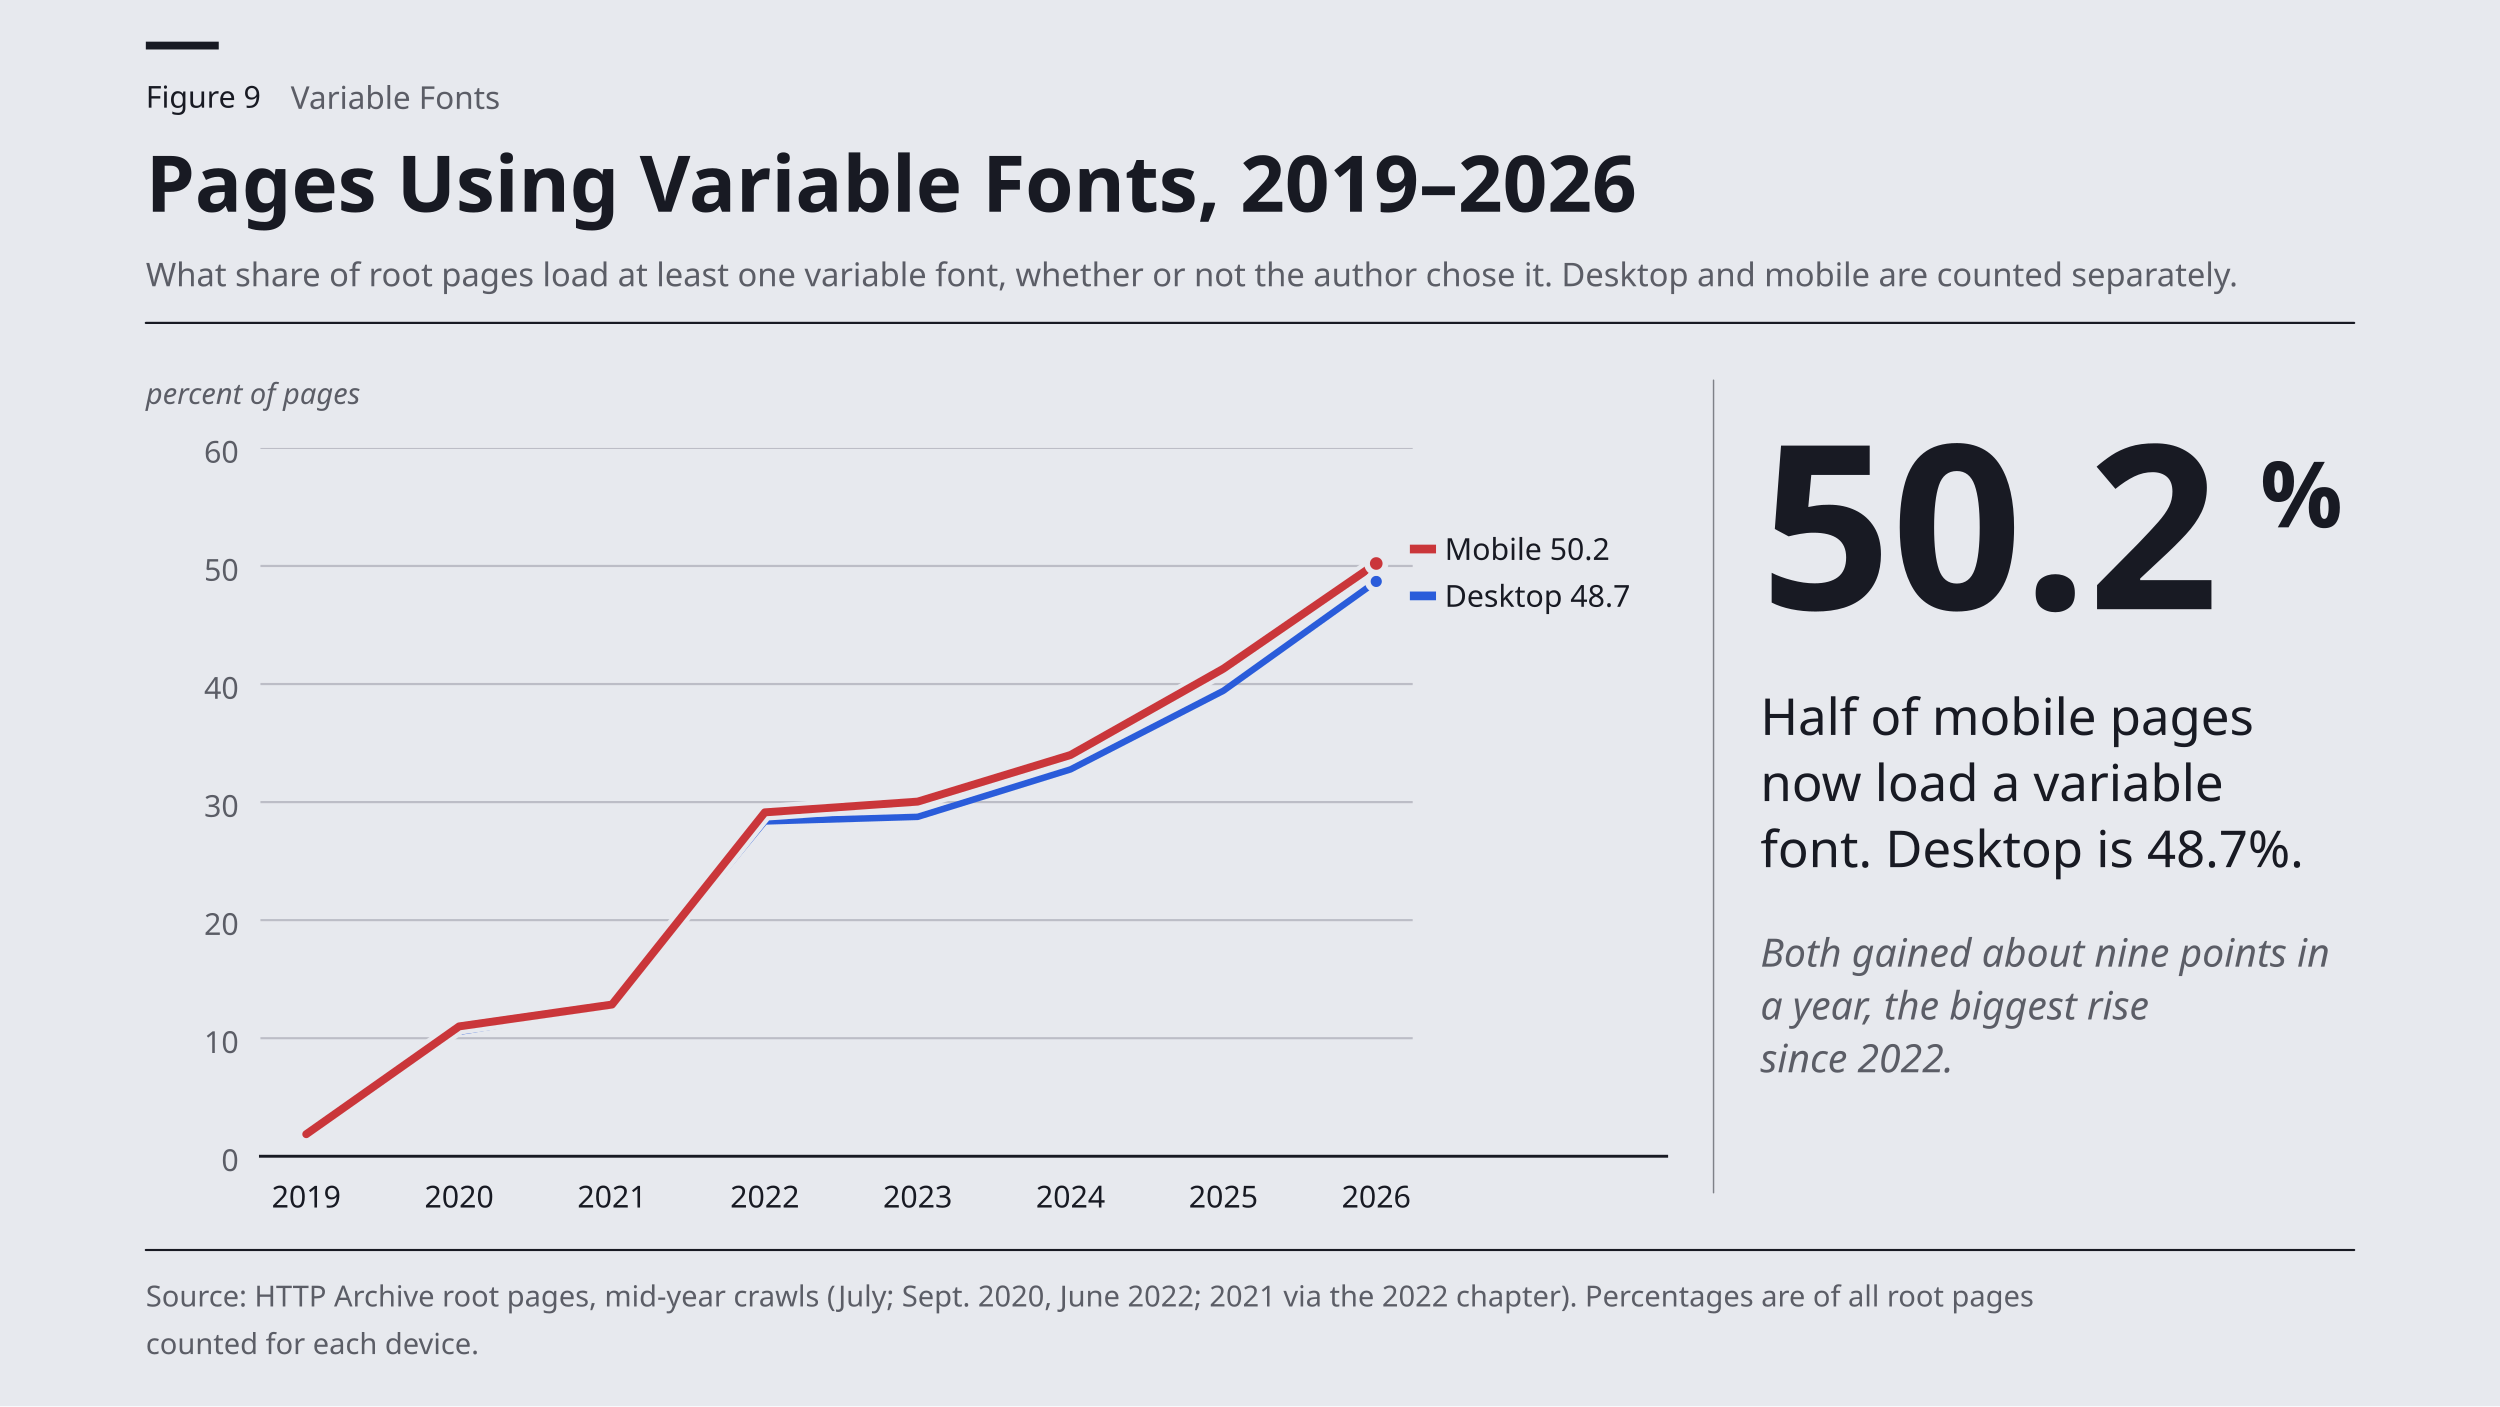
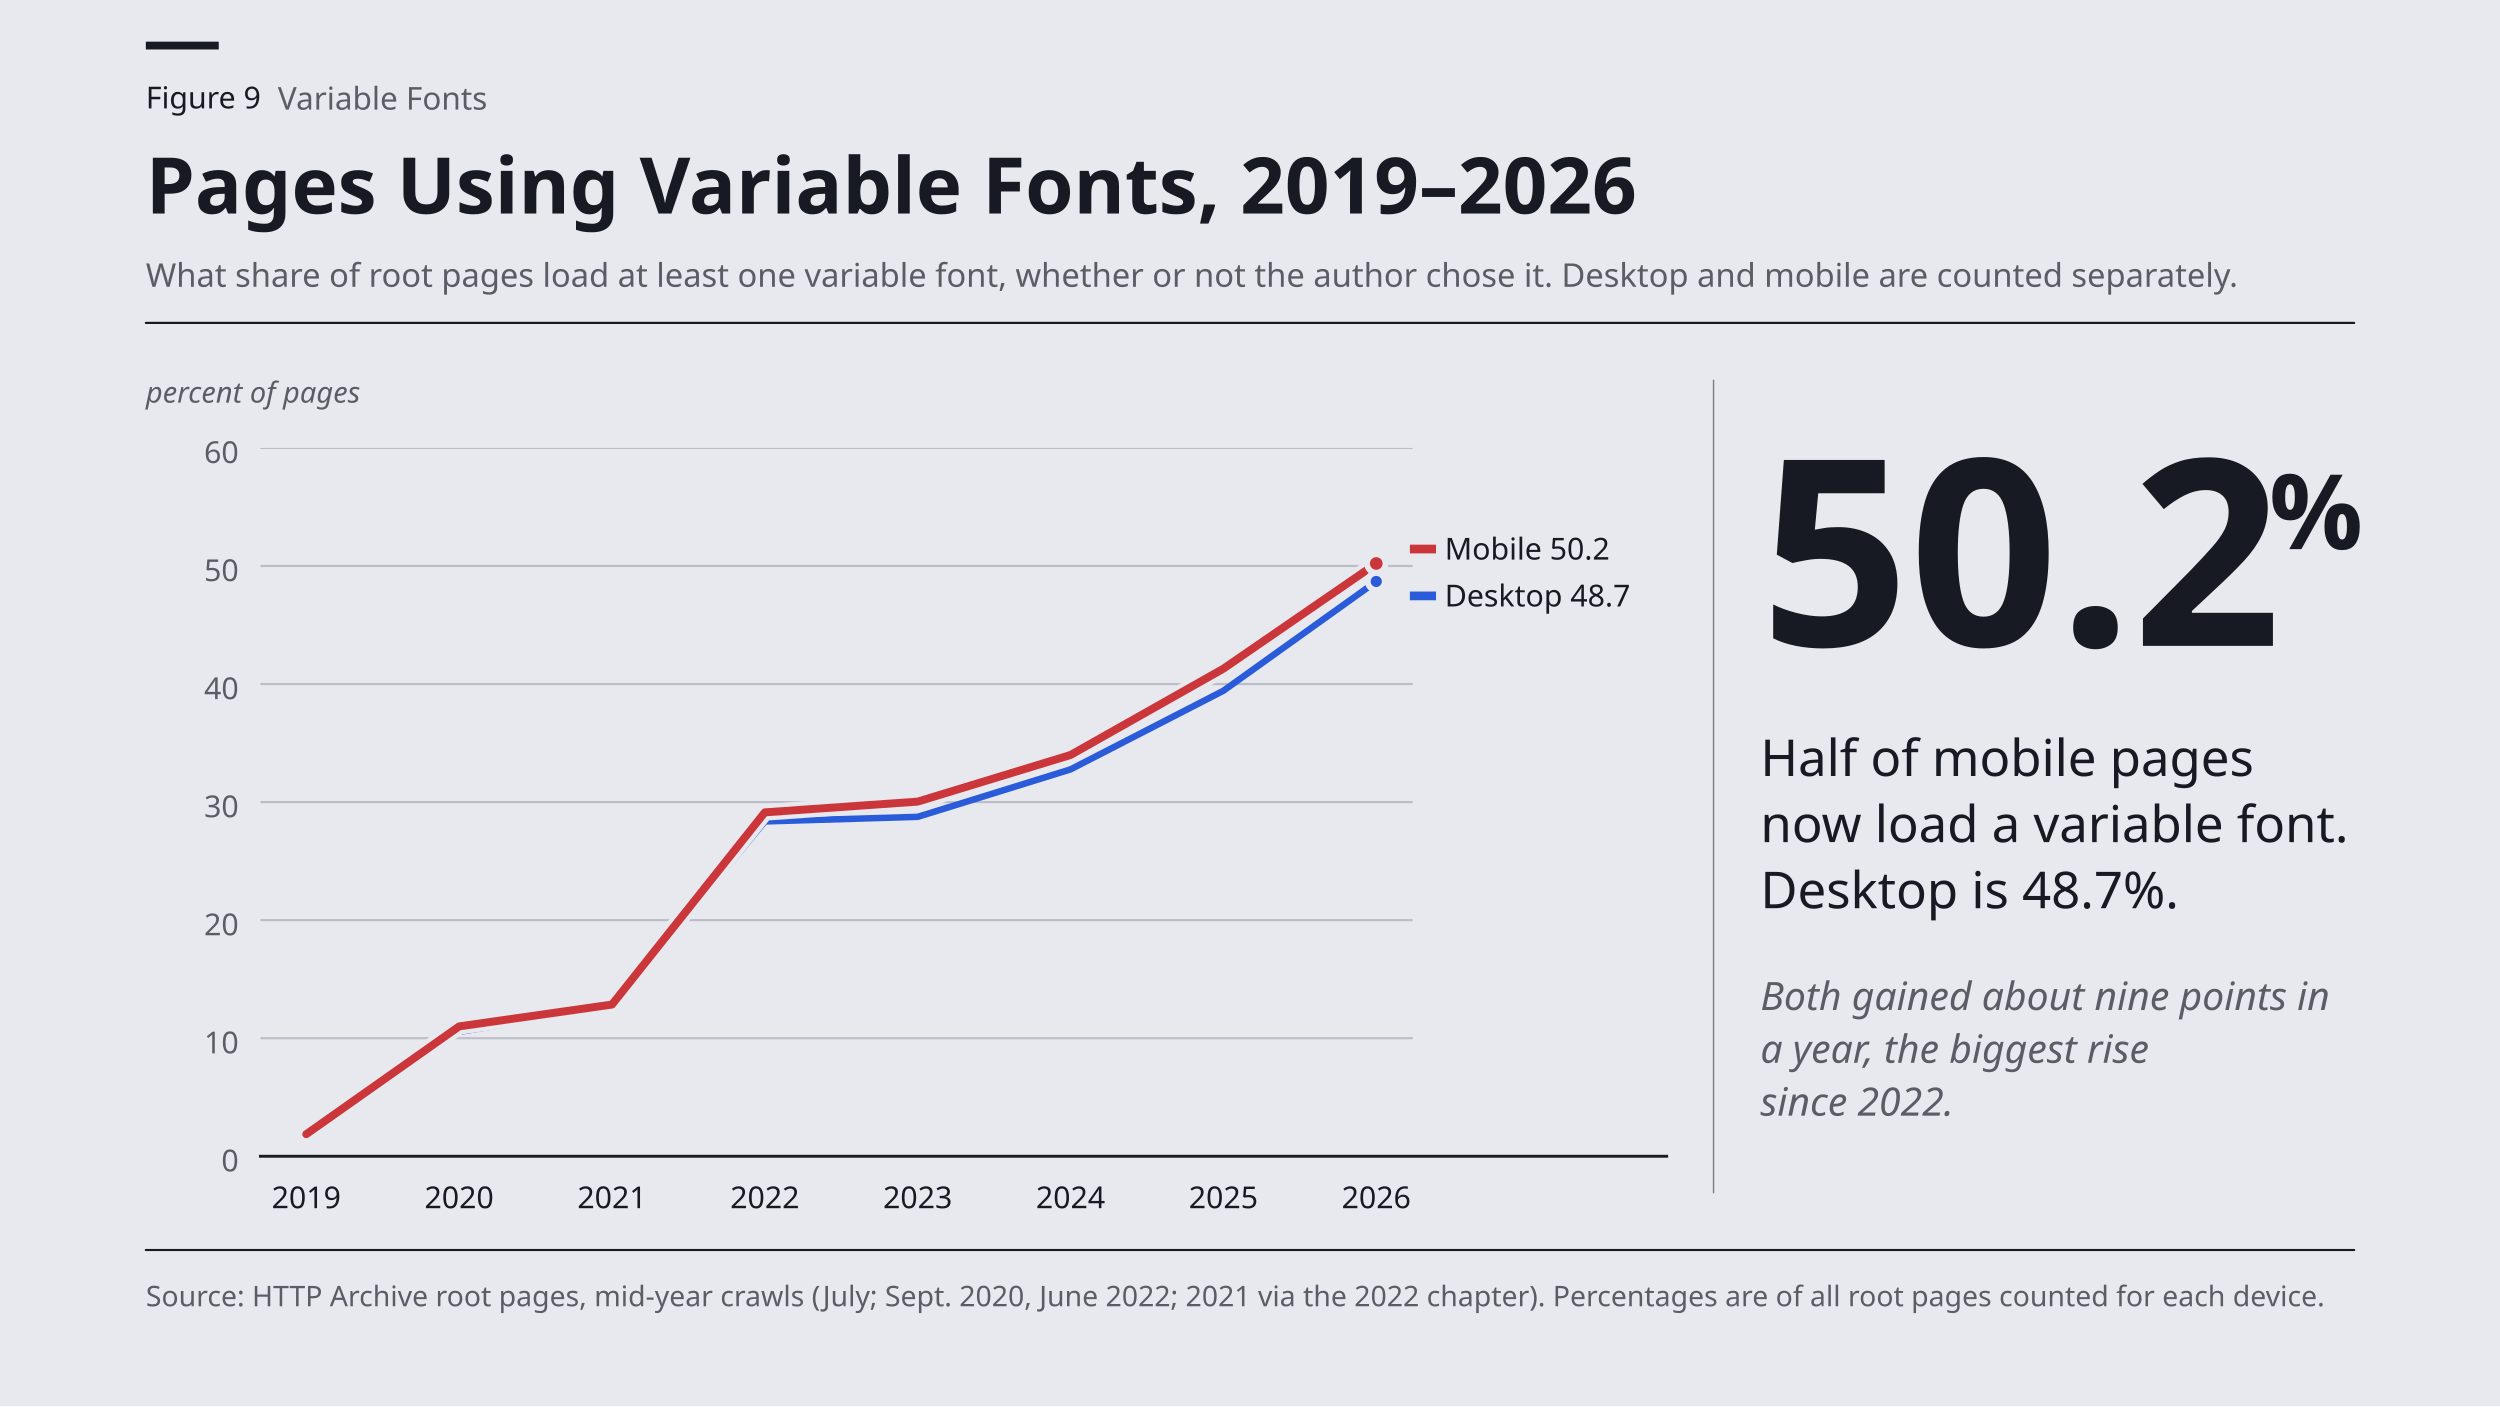
<svg xmlns="http://www.w3.org/2000/svg" xmlns:xlink="http://www.w3.org/1999/xlink" width="691.2pt" height="388.8pt" viewBox="0 0 691.2 388.8" version="1.1" data-denominator="pages">
  <defs>
    <style type="text/css">*{stroke-linejoin: round; stroke-linecap: butt}</style>
  </defs>
  <g id="figure_1">
    <g id="patch_1">
      <path d="M 0 388.8  L 691.2 388.8  L 691.2 0  L 0 0  z " style="fill: #e7e9ee" />
    </g>
    <g id="axes_1">
      <g id="patch_2">
        <path d="M 72 319.68  L 460.8 319.68  L 460.8 123.84  L 72 123.84  z " style="fill: #e7e9ee" />
      </g>
      <g id="LineCollection_1">
-         <path d="M 72 319.68  L 390.584 319.68  " clip-path="url(#pf8828dbe97)" style="fill: none; stroke: #bcbdc6; stroke-width: 0.6" />
+         <path d="M 72 319.68  L 390.584 319.68  " clip-path="url(#pa7edf99660)" style="fill: none; stroke: #bcbdc6; stroke-width: 0.6" />
      </g>
      <g id="LineCollection_2">
-         <path d="M 72 287.04  L 390.584 287.04  " clip-path="url(#pf8828dbe97)" style="fill: none; stroke: #bcbdc6; stroke-width: 0.6" />
+         <path d="M 72 287.04  L 390.584 287.04  " clip-path="url(#pa7edf99660)" style="fill: none; stroke: #bcbdc6; stroke-width: 0.6" />
      </g>
      <g id="LineCollection_3">
-         <path d="M 72 254.4  L 390.584 254.4  " clip-path="url(#pf8828dbe97)" style="fill: none; stroke: #bcbdc6; stroke-width: 0.6" />
+         <path d="M 72 254.4  L 390.584 254.4  " clip-path="url(#pa7edf99660)" style="fill: none; stroke: #bcbdc6; stroke-width: 0.6" />
      </g>
      <g id="LineCollection_4">
-         <path d="M 72 221.76  L 390.584 221.76  " clip-path="url(#pf8828dbe97)" style="fill: none; stroke: #bcbdc6; stroke-width: 0.6" />
+         <path d="M 72 221.76  L 390.584 221.76  " clip-path="url(#pa7edf99660)" style="fill: none; stroke: #bcbdc6; stroke-width: 0.6" />
      </g>
      <g id="LineCollection_5">
-         <path d="M 72 189.12  L 390.584 189.12  " clip-path="url(#pf8828dbe97)" style="fill: none; stroke: #bcbdc6; stroke-width: 0.6" />
+         <path d="M 72 189.12  L 390.584 189.12  " clip-path="url(#pa7edf99660)" style="fill: none; stroke: #bcbdc6; stroke-width: 0.6" />
      </g>
      <g id="LineCollection_6">
-         <path d="M 72 156.48  L 390.584 156.48  " clip-path="url(#pf8828dbe97)" style="fill: none; stroke: #bcbdc6; stroke-width: 0.6" />
+         <path d="M 72 156.48  L 390.584 156.48  " clip-path="url(#pa7edf99660)" style="fill: none; stroke: #bcbdc6; stroke-width: 0.6" />
      </g>
      <g id="LineCollection_7">
-         <path d="M 72 123.84  L 390.584 123.84  " clip-path="url(#pf8828dbe97)" style="fill: none; stroke: #bcbdc6; stroke-width: 0.6" />
+         <path d="M 72 123.84  L 390.584 123.84  " clip-path="url(#pa7edf99660)" style="fill: none; stroke: #bcbdc6; stroke-width: 0.6" />
      </g>
      <g id="matplotlib.axis_1">
        <g id="xtick_1">
          <g id="line2d_1" />
          <g id="text_1">
-             <text style="font-size: 8.37px; font-family: 'Schibsted Grotesk'; text-anchor: middle; fill: #181a23" x="84.678" y="333.854" transform="rotate(-0 84.67826 333.8538)">2019</text>
+             <text style="font-size: 8.37px; font-family: 'Hanken Grotesk'; text-anchor: middle; fill: #181a23" x="84.678" y="334.05" transform="rotate(-0 84.67826 334.05)">2019</text>
          </g>
        </g>
        <g id="xtick_2">
          <g id="line2d_2" />
          <g id="text_2">
-             <text style="font-size: 8.37px; font-family: 'Schibsted Grotesk'; text-anchor: middle; fill: #181a23" x="126.939" y="333.854" transform="rotate(-0 126.9391 333.8538)">2020</text>
+             <text style="font-size: 8.37px; font-family: 'Hanken Grotesk'; text-anchor: middle; fill: #181a23" x="126.939" y="334.05" transform="rotate(-0 126.9391 334.05)">2020</text>
          </g>
        </g>
        <g id="xtick_3">
          <g id="line2d_3" />
          <g id="text_3">
-             <text style="font-size: 8.37px; font-family: 'Schibsted Grotesk'; text-anchor: middle; fill: #181a23" x="169.2" y="333.854" transform="rotate(-0 169.2 333.8538)">2021</text>
+             <text style="font-size: 8.37px; font-family: 'Hanken Grotesk'; text-anchor: middle; fill: #181a23" x="169.2" y="334.05" transform="rotate(-0 169.2 334.05)">2021</text>
          </g>
        </g>
        <g id="xtick_4">
          <g id="line2d_4" />
          <g id="text_4">
-             <text style="font-size: 8.37px; font-family: 'Schibsted Grotesk'; text-anchor: middle; fill: #181a23" x="211.461" y="333.854" transform="rotate(-0 211.4609 333.8538)">2022</text>
+             <text style="font-size: 8.37px; font-family: 'Hanken Grotesk'; text-anchor: middle; fill: #181a23" x="211.461" y="334.05" transform="rotate(-0 211.4609 334.05)">2022</text>
          </g>
        </g>
        <g id="xtick_5">
          <g id="line2d_5" />
          <g id="text_5">
-             <text style="font-size: 8.37px; font-family: 'Schibsted Grotesk'; text-anchor: middle; fill: #181a23" x="253.722" y="333.854" transform="rotate(-0 253.7217 333.8538)">2023</text>
+             <text style="font-size: 8.37px; font-family: 'Hanken Grotesk'; text-anchor: middle; fill: #181a23" x="253.722" y="334.05" transform="rotate(-0 253.7217 334.05)">2023</text>
          </g>
        </g>
        <g id="xtick_6">
          <g id="line2d_6" />
          <g id="text_6">
-             <text style="font-size: 8.37px; font-family: 'Schibsted Grotesk'; text-anchor: middle; fill: #181a23" x="295.983" y="333.854" transform="rotate(-0 295.9826 333.8538)">2024</text>
+             <text style="font-size: 8.37px; font-family: 'Hanken Grotesk'; text-anchor: middle; fill: #181a23" x="295.983" y="334.05" transform="rotate(-0 295.9826 334.05)">2024</text>
          </g>
        </g>
        <g id="xtick_7">
          <g id="line2d_7" />
          <g id="text_7">
-             <text style="font-size: 8.37px; font-family: 'Schibsted Grotesk'; text-anchor: middle; fill: #181a23" x="338.243" y="333.854" transform="rotate(-0 338.2435 333.8538)">2025</text>
+             <text style="font-size: 8.37px; font-family: 'Hanken Grotesk'; text-anchor: middle; fill: #181a23" x="338.243" y="334.05" transform="rotate(-0 338.2435 334.05)">2025</text>
          </g>
        </g>
        <g id="xtick_8">
          <g id="line2d_8" />
          <g id="text_8">
-             <text style="font-size: 8.37px; font-family: 'Schibsted Grotesk'; text-anchor: middle; fill: #181a23" x="380.504" y="333.854" transform="rotate(-0 380.5043 333.8538)">2026</text>
+             <text style="font-size: 8.37px; font-family: 'Hanken Grotesk'; text-anchor: middle; fill: #181a23" x="380.504" y="334.05" transform="rotate(-0 380.5043 334.05)">2026</text>
          </g>
        </g>
      </g>
      <g id="matplotlib.axis_2">
        <g id="ytick_1">
          <g id="line2d_9" />
          <g id="text_9">
-             <text style="font-size: 8.37px; font-family: 'Schibsted Grotesk'; text-anchor: end; fill: #5b5d66" x="66" y="323.767" transform="rotate(-0 66 323.7669)">0</text>
+             <text style="font-size: 8.37px; font-family: 'Hanken Grotesk'; text-anchor: end; fill: #5b5d66" x="66" y="323.865" transform="rotate(-0 66 323.865)">0</text>
          </g>
        </g>
        <g id="ytick_2">
          <g id="line2d_10" />
          <g id="text_10">
-             <text style="font-size: 8.37px; font-family: 'Schibsted Grotesk'; text-anchor: end; fill: #5b5d66" x="66" y="291.127" transform="rotate(-0 66 291.1269)">10</text>
+             <text style="font-size: 8.37px; font-family: 'Hanken Grotesk'; text-anchor: end; fill: #5b5d66" x="66" y="291.225" transform="rotate(-0 66 291.225)">10</text>
          </g>
        </g>
        <g id="ytick_3">
          <g id="line2d_11" />
          <g id="text_11">
-             <text style="font-size: 8.37px; font-family: 'Schibsted Grotesk'; text-anchor: end; fill: #5b5d66" x="66" y="258.487" transform="rotate(-0 66 258.4869)">20</text>
+             <text style="font-size: 8.37px; font-family: 'Hanken Grotesk'; text-anchor: end; fill: #5b5d66" x="66" y="258.585" transform="rotate(-0 66 258.585)">20</text>
          </g>
        </g>
        <g id="ytick_4">
          <g id="line2d_12" />
          <g id="text_12">
-             <text style="font-size: 8.37px; font-family: 'Schibsted Grotesk'; text-anchor: end; fill: #5b5d66" x="66" y="225.847" transform="rotate(-0 66 225.8469)">30</text>
+             <text style="font-size: 8.37px; font-family: 'Hanken Grotesk'; text-anchor: end; fill: #5b5d66" x="66" y="225.945" transform="rotate(-0 66 225.945)">30</text>
          </g>
        </g>
        <g id="ytick_5">
          <g id="line2d_13" />
          <g id="text_13">
-             <text style="font-size: 8.37px; font-family: 'Schibsted Grotesk'; text-anchor: end; fill: #5b5d66" x="66" y="193.207" transform="rotate(-0 66 193.2069)">40</text>
+             <text style="font-size: 8.37px; font-family: 'Hanken Grotesk'; text-anchor: end; fill: #5b5d66" x="66" y="193.305" transform="rotate(-0 66 193.305)">40</text>
          </g>
        </g>
        <g id="ytick_6">
          <g id="line2d_14" />
          <g id="text_14">
-             <text style="font-size: 8.37px; font-family: 'Schibsted Grotesk'; text-anchor: end; fill: #5b5d66" x="66" y="160.567" transform="rotate(-0 66 160.5669)">50</text>
+             <text style="font-size: 8.37px; font-family: 'Hanken Grotesk'; text-anchor: end; fill: #5b5d66" x="66" y="160.665" transform="rotate(-0 66 160.665)">50</text>
          </g>
        </g>
        <g id="ytick_7">
          <g id="line2d_15" />
          <g id="text_15">
-             <text style="font-size: 8.37px; font-family: 'Schibsted Grotesk'; text-anchor: end; fill: #5b5d66" x="66" y="127.927" transform="rotate(-0 66 127.9269)">60</text>
+             <text style="font-size: 8.37px; font-family: 'Hanken Grotesk'; text-anchor: end; fill: #5b5d66" x="66" y="128.025" transform="rotate(-0 66 128.025)">60</text>
          </g>
        </g>
      </g>
      <g id="patch_3">
        <path d="M 72 319.68  L 460.8 319.68  " style="fill: none; stroke: #181a23; stroke-width: 0.8; stroke-linejoin: miter; stroke-linecap: square" />
      </g>
      <g id="line2d_16">
-         <path d="M 84.678 313.74  L 126.939 285.277  L 169.2 278.358  L 211.461 227.113  L 253.722 225.84  L 295.983 212.719  L 338.243 190.98  L 380.504 160.756  " clip-path="url(#pf8828dbe97)" style="fill: none; stroke: #2a5cda; stroke-width: 1.8; stroke-linecap: round" />
+         <path d="M 84.678 313.74  L 126.939 285.277  L 169.2 278.358  L 211.461 227.113  L 253.722 225.84  L 295.983 212.719  L 338.243 190.98  L 380.504 160.756  " clip-path="url(#pa7edf99660)" style="fill: none; stroke: #2a5cda; stroke-width: 1.8; stroke-linecap: round" />
      </g>
      <g id="text_16">
        <g id="patch_4">
-           <path d="M 398.439 170.925  L 450.902 170.925  L 450.902 158.585  L 398.439 158.585  z " style="fill: #e7e9ee" />
-         </g>
-         <text style="font-size: 8.37px; font-family: 'Schibsted Grotesk'; text-anchor: start; fill: #181a23" x="399.443" y="167.763" transform="rotate(-0 399.4435 167.7632)">Desktop 48.7</text>
+           <path d="M 398.439 171.213  L 449.865 171.213  L 449.865 158.298  L 398.439 158.298  z " style="fill: #e7e9ee" />
+         </g>
+         <text style="font-size: 8.37px; font-family: 'Hanken Grotesk'; text-anchor: start; fill: #181a23" x="399.443" y="167.672" transform="rotate(-0 399.4435 167.6721)">Desktop 48.7</text>
      </g>
      <g id="text_17">
        <g id="patch_5">
-           <path d="M 398.439 157.965  L 445.741 157.965  L 445.741 145.625  L 398.439 145.625  z " style="fill: #e7e9ee" />
-         </g>
-         <text style="font-size: 8.37px; font-family: 'Schibsted Grotesk'; text-anchor: start; fill: #181a23" x="399.443" y="154.803" transform="rotate(-0 399.4435 154.8032)">Mobile 50.2</text>
+           <path d="M 398.439 158.253  L 444.09 158.253  L 444.09 145.338  L 398.439 145.338  z " style="fill: #e7e9ee" />
+         </g>
+         <text style="font-size: 8.37px; font-family: 'Hanken Grotesk'; text-anchor: start; fill: #181a23" x="399.443" y="154.712" transform="rotate(-0 399.4435 154.7121)">Mobile 50.2</text>
      </g>
      <g id="line2d_17">
-         <path d="M 84.678 313.576  L 126.939 283.776  L 169.2 277.738  L 211.461 224.6  L 253.722 221.629  L 295.983 208.737  L 338.243 184.877  L 380.504 155.795  " clip-path="url(#pf8828dbe97)" style="fill: none; stroke: #e7e9ee; stroke-width: 4.6; stroke-linecap: round" />
-         <path d="M 84.678 313.576  L 126.939 283.776  L 169.2 277.738  L 211.461 224.6  L 253.722 221.629  L 295.983 208.737  L 338.243 184.877  L 380.504 155.795  " clip-path="url(#pf8828dbe97)" style="fill: none; stroke: #ca363a; stroke-width: 2.2; stroke-linecap: round" />
+         <path d="M 84.678 313.576  L 126.939 283.776  L 169.2 277.738  L 211.461 224.6  L 253.722 221.629  L 295.983 208.737  L 338.243 184.877  L 380.504 155.795  " clip-path="url(#pa7edf99660)" style="fill: none; stroke: #e7e9ee; stroke-width: 4.6; stroke-linecap: round" />
+         <path d="M 84.678 313.576  L 126.939 283.776  L 169.2 277.738  L 211.461 224.6  L 253.722 221.629  L 295.983 208.737  L 338.243 184.877  L 380.504 155.795  " clip-path="url(#pa7edf99660)" style="fill: none; stroke: #ca363a; stroke-width: 2.2; stroke-linecap: round" />
      </g>
      <g id="PathCollection_1">
        <defs>
-           <path id="mcc6b13492e" d="M 0 2.345  C 0.622 2.345 1.219 2.098 1.658 1.658  C 2.098 1.219 2.345 0.622 2.345 0  C 2.345 -0.622 2.098 -1.219 1.658 -1.658  C 1.219 -2.098 0.622 -2.345 0 -2.345  C -0.622 -2.345 -1.219 -2.098 -1.658 -1.658  C -2.098 -1.219 -2.345 -0.622 -2.345 0  C -2.345 0.622 -2.098 1.219 -1.658 1.658  C -1.219 2.098 -0.622 2.345 0 2.345  z " style="stroke: #e7e9ee; stroke-width: 1.6" />
+           <path id="m89661401d0" d="M 0 2.345  C 0.622 2.345 1.219 2.098 1.658 1.658  C 2.098 1.219 2.345 0.622 2.345 0  C 2.345 -0.622 2.098 -1.219 1.658 -1.658  C 1.219 -2.098 0.622 -2.345 0 -2.345  C -0.622 -2.345 -1.219 -2.098 -1.658 -1.658  C -2.098 -1.219 -2.345 -0.622 -2.345 0  C -2.345 0.622 -2.098 1.219 -1.658 1.658  C -1.219 2.098 -0.622 2.345 0 2.345  z " style="stroke: #e7e9ee; stroke-width: 1.6" />
        </defs>
-         <g clip-path="url(#pf8828dbe97)">
-           <use xlink:href="#mcc6b13492e" x="380.504" y="160.756" style="fill: #2a5cda; stroke: #e7e9ee; stroke-width: 1.6" />
+         <g clip-path="url(#pa7edf99660)">
+           <use xlink:href="#m89661401d0" x="380.504" y="160.756" style="fill: #2a5cda; stroke: #e7e9ee; stroke-width: 1.6" />
        </g>
      </g>
      <g id="PathCollection_2">
        <defs>
-           <path id="mb2c7247bb5" d="M 0 2.55  C 0.676 2.55 1.325 2.281 1.803 1.803  C 2.281 1.325 2.55 0.676 2.55 0  C 2.55 -0.676 2.281 -1.325 1.803 -1.803  C 1.325 -2.281 0.676 -2.55 0 -2.55  C -0.676 -2.55 -1.325 -2.281 -1.803 -1.803  C -2.281 -1.325 -2.55 -0.676 -2.55 0  C -2.55 0.676 -2.281 1.325 -1.803 1.803  C -1.325 2.281 -0.676 2.55 0 2.55  z " style="stroke: #e7e9ee; stroke-width: 1.6" />
+           <path id="m223886bdcd" d="M 0 2.55  C 0.676 2.55 1.325 2.281 1.803 1.803  C 2.281 1.325 2.55 0.676 2.55 0  C 2.55 -0.676 2.281 -1.325 1.803 -1.803  C 1.325 -2.281 0.676 -2.55 0 -2.55  C -0.676 -2.55 -1.325 -2.281 -1.803 -1.803  C -2.281 -1.325 -2.55 -0.676 -2.55 0  C -2.55 0.676 -2.281 1.325 -1.803 1.803  C -1.325 2.281 -0.676 2.55 0 2.55  z " style="stroke: #e7e9ee; stroke-width: 1.6" />
        </defs>
-         <g clip-path="url(#pf8828dbe97)">
-           <use xlink:href="#mb2c7247bb5" x="380.504" y="155.795" style="fill: #ca363a; stroke: #e7e9ee; stroke-width: 1.6" />
+         <g clip-path="url(#pa7edf99660)">
+           <use xlink:href="#m223886bdcd" x="380.504" y="155.795" style="fill: #ca363a; stroke: #e7e9ee; stroke-width: 1.6" />
        </g>
      </g>
      <g id="line2d_18">
        <path d="M 389.802 164.755  L 397.033 164.755  " style="fill: none; stroke: #2a5cda; stroke-width: 2.4" />
      </g>
      <g id="line2d_19">
        <path d="M 389.802 151.795  L 397.033 151.795  " style="fill: none; stroke: #ca363a; stroke-width: 2.4" />
      </g>
    </g>
    <g id="patch_6">
      <path d="M 40.32 13.68  L 60.48 13.68  L 60.48 11.52  L 40.32 11.52  z " style="fill: #181a23" />
    </g>
    <g id="line2d_20">
      <path d="M 40.32 89.28  L 650.88 89.28  " style="fill: none; stroke: #181a23; stroke-width: 0.6; stroke-linecap: round" />
    </g>
    <g id="line2d_21">
      <path d="M 40.32 345.6  L 650.88 345.6  " style="fill: none; stroke: #181a23; stroke-width: 0.6; stroke-linecap: round" />
    </g>
    <g id="line2d_22">
      <path d="M 473.76 105.12  L 473.76 329.76  " style="fill: none; stroke: #181a23; stroke-opacity: 0.5; stroke-width: 0.4; stroke-linecap: round" />
    </g>
    <g id="text_18">
-       <text style="font-weight: 500; font-size: 8.37px; font-family: 'Schibsted Grotesk'; text-anchor: start; fill: #181a23" x="40.32" y="29.774" transform="rotate(-0 40.32 29.77383)">Figure 9</text>
+       <text style="font-weight: 500; font-size: 8.37px; font-family: 'Hanken Grotesk'; text-anchor: start; fill: #181a23" x="40.32" y="29.97" transform="rotate(-0 40.32 29.97)">Figure 9</text>
    </g>
    <g id="text_19">
-       <text style="font-size: 8.705px; font-family: 'Schibsted Grotesk'; text-anchor: start; fill: #5b5d66" x="80.37" y="30.101" transform="rotate(-0 80.37 30.10078)">Variable Fonts</text>
+       <text style="font-size: 8.705px; font-family: 'Hanken Grotesk'; text-anchor: start; fill: #5b5d66" x="76.815" y="30.305" transform="rotate(-0 76.815 30.3048)">Variable Fonts</text>
    </g>
    <g id="text_20">
-       <text style="font-weight: 600; font-size: 21.6px; font-family: 'Schibsted Grotesk'; text-anchor: start; fill: #181a23" x="40.32" y="58.534" transform="rotate(-0 40.32 58.53375)">Pages Using Variable Fonts, 2019–2026</text>
+       <text style="font-weight: 600; font-size: 21.6px; font-family: 'Hanken Grotesk'; text-anchor: start; fill: #181a23" x="40.32" y="59.04" transform="rotate(-0 40.32 59.04)">Pages Using Variable Fonts, 2019–2026</text>
    </g>
    <g id="text_21">
-       <text style="font-size: 9.04px; font-family: 'Schibsted Grotesk'; text-anchor: start; fill: #5b5d66" x="40.32" y="79.139" transform="rotate(-0 40.32 79.13913)">What share of root pages load at least one variable font, whether or not the author chose it. Desktop and mobile are counted separately.</text>
+       <text style="font-size: 9.04px; font-family: 'Hanken Grotesk'; text-anchor: start; fill: #5b5d66" x="40.32" y="79.294" transform="rotate(-0 40.32 79.29444)">What share of root pages load at least one variable font, whether or not the author chose it. Desktop and mobile are counted separately.</text>
    </g>
    <g id="text_22">
-       <text style="font-style: italic; font-size: 8.035px; font-family: 'Schibsted Grotesk'; text-anchor: start; fill: #5b5d66" x="40.32" y="111.688" transform="rotate(-0 40.32 111.6884)">percent of pages</text>
+       <text style="font-style: italic; font-size: 8.035px; font-family: 'Hanken Grotesk'; text-anchor: start; fill: #5b5d66" x="40.32" y="111.325" transform="rotate(-0 40.32 111.3253)">percent of pages</text>
    </g>
    <g id="text_23">
-       <text style="font-weight: 700; font-size: 63.36px; font-family: 'Schibsted Grotesk'; text-anchor: start; fill: #181a23" x="486.72" y="168.435" transform="rotate(-0 486.72 168.435)">50.2</text>
+       <text style="font-weight: 700; font-size: 72px; font-family: 'Hanken Grotesk'; text-anchor: start; fill: #181a23" x="486.72" y="178.56" transform="rotate(-0 486.72 178.56)">50.2</text>
    </g>
    <g id="text_24">
-       <text style="font-weight: 700; font-size: 25.344px; font-family: 'Schibsted Grotesk'; text-anchor: start; fill: #181a23" x="624.875" y="145.792" transform="rotate(-0 624.8747 145.7923)">%</text>
+       <text style="font-weight: 700; font-size: 28.8px; font-family: 'Hanken Grotesk'; text-anchor: start; fill: #181a23" x="627.369" y="151.817" transform="rotate(-0 627.3691 151.8171)">%</text>
    </g>
    <g id="text_25">
-       <text style="font-size: 14.062px; font-family: 'Schibsted Grotesk'; text-anchor: start; fill: #181a23" x="486.72" y="203.192" transform="rotate(-0 486.72 203.1917)">Half of mobile pages</text>
+       <text style="font-size: 14.062px; font-family: 'Hanken Grotesk'; text-anchor: start; fill: #181a23" x="486.72" y="214.547" transform="rotate(-0 486.72 214.5471)">Half of mobile pages</text>
    </g>
    <g id="text_26">
-       <text style="font-size: 14.062px; font-family: 'Schibsted Grotesk'; text-anchor: start; fill: #181a23" x="486.72" y="221.472" transform="rotate(-0 486.72 221.4717)">now load a variable</text>
+       <text style="font-size: 14.062px; font-family: 'Hanken Grotesk'; text-anchor: start; fill: #181a23" x="486.72" y="232.827" transform="rotate(-0 486.72 232.8272)">now load a variable font.</text>
    </g>
    <g id="text_27">
-       <text style="font-size: 14.062px; font-family: 'Schibsted Grotesk'; text-anchor: start; fill: #181a23" x="486.72" y="239.752" transform="rotate(-0 486.72 239.7518)">font. Desktop is 48.7%.</text>
+       <text style="font-size: 14.062px; font-family: 'Hanken Grotesk'; text-anchor: start; fill: #181a23" x="486.72" y="251.107" transform="rotate(-0 486.72 251.1073)">Desktop is 48.7%.</text>
    </g>
    <g id="text_28">
-       <text style="font-style: italic; font-size: 10.817px; font-family: 'Schibsted Grotesk'; text-anchor: start; fill: #5b5d66" x="486.72" y="267.261" transform="rotate(-0 486.72 267.2609)">Both gained about nine points in</text>
+       <text style="font-style: italic; font-size: 10.817px; font-family: 'Hanken Grotesk'; text-anchor: start; fill: #5b5d66" x="486.72" y="279.252" transform="rotate(-0 486.72 279.2517)">Both gained about nine points in</text>
    </g>
    <g id="text_29">
-       <text style="font-style: italic; font-size: 10.817px; font-family: 'Schibsted Grotesk'; text-anchor: start; fill: #5b5d66" x="486.72" y="281.863" transform="rotate(-0 486.72 281.8633)">a year, the biggest rise</text>
+       <text style="font-style: italic; font-size: 10.817px; font-family: 'Hanken Grotesk'; text-anchor: start; fill: #5b5d66" x="486.72" y="293.854" transform="rotate(-0 486.72 293.8541)">a year, the biggest rise</text>
    </g>
    <g id="text_30">
-       <text style="font-style: italic; font-size: 10.817px; font-family: 'Schibsted Grotesk'; text-anchor: start; fill: #5b5d66" x="486.72" y="296.466" transform="rotate(-0 486.72 296.4657)">since 2022.</text>
+       <text style="font-style: italic; font-size: 10.817px; font-family: 'Hanken Grotesk'; text-anchor: start; fill: #5b5d66" x="486.72" y="308.457" transform="rotate(-0 486.72 308.4566)">since 2022.</text>
    </g>
    <g id="text_31">
-       <text style="font-size: 8.035px; font-family: 'Schibsted Grotesk'; fill: #5b5d66" transform="translate(40.32 361.21)">Source: HTTP Archive root pages, mid-year crawls (July; Sept. 2020, June 2022; 2021 via the 2022 chapter). Percentages are of all root pages</text>
-       <text style="font-size: 8.035px; font-family: 'Schibsted Grotesk'; fill: #5b5d66" transform="translate(40.32 374.3733)">counted for each device.</text>
+       <text style="font-size: 7.855px; font-family: 'Hanken Grotesk'; text-anchor: start; fill: #5b5d66" x="40.32" y="361.146" transform="rotate(-0 40.32 361.1455)">Source: HTTP Archive root pages, mid-year crawls (July; Sept. 2020, June 2022; 2021 via the 2022 chapter). Percentages are of all root pages counted for each device.</text>
    </g>
  </g>
  <defs>
-     <clipPath id="pf8828dbe97">
+     <clipPath id="pa7edf99660">
      <rect x="72" y="123.84" width="388.8" height="195.84" />
    </clipPath>
  </defs>
</svg>
